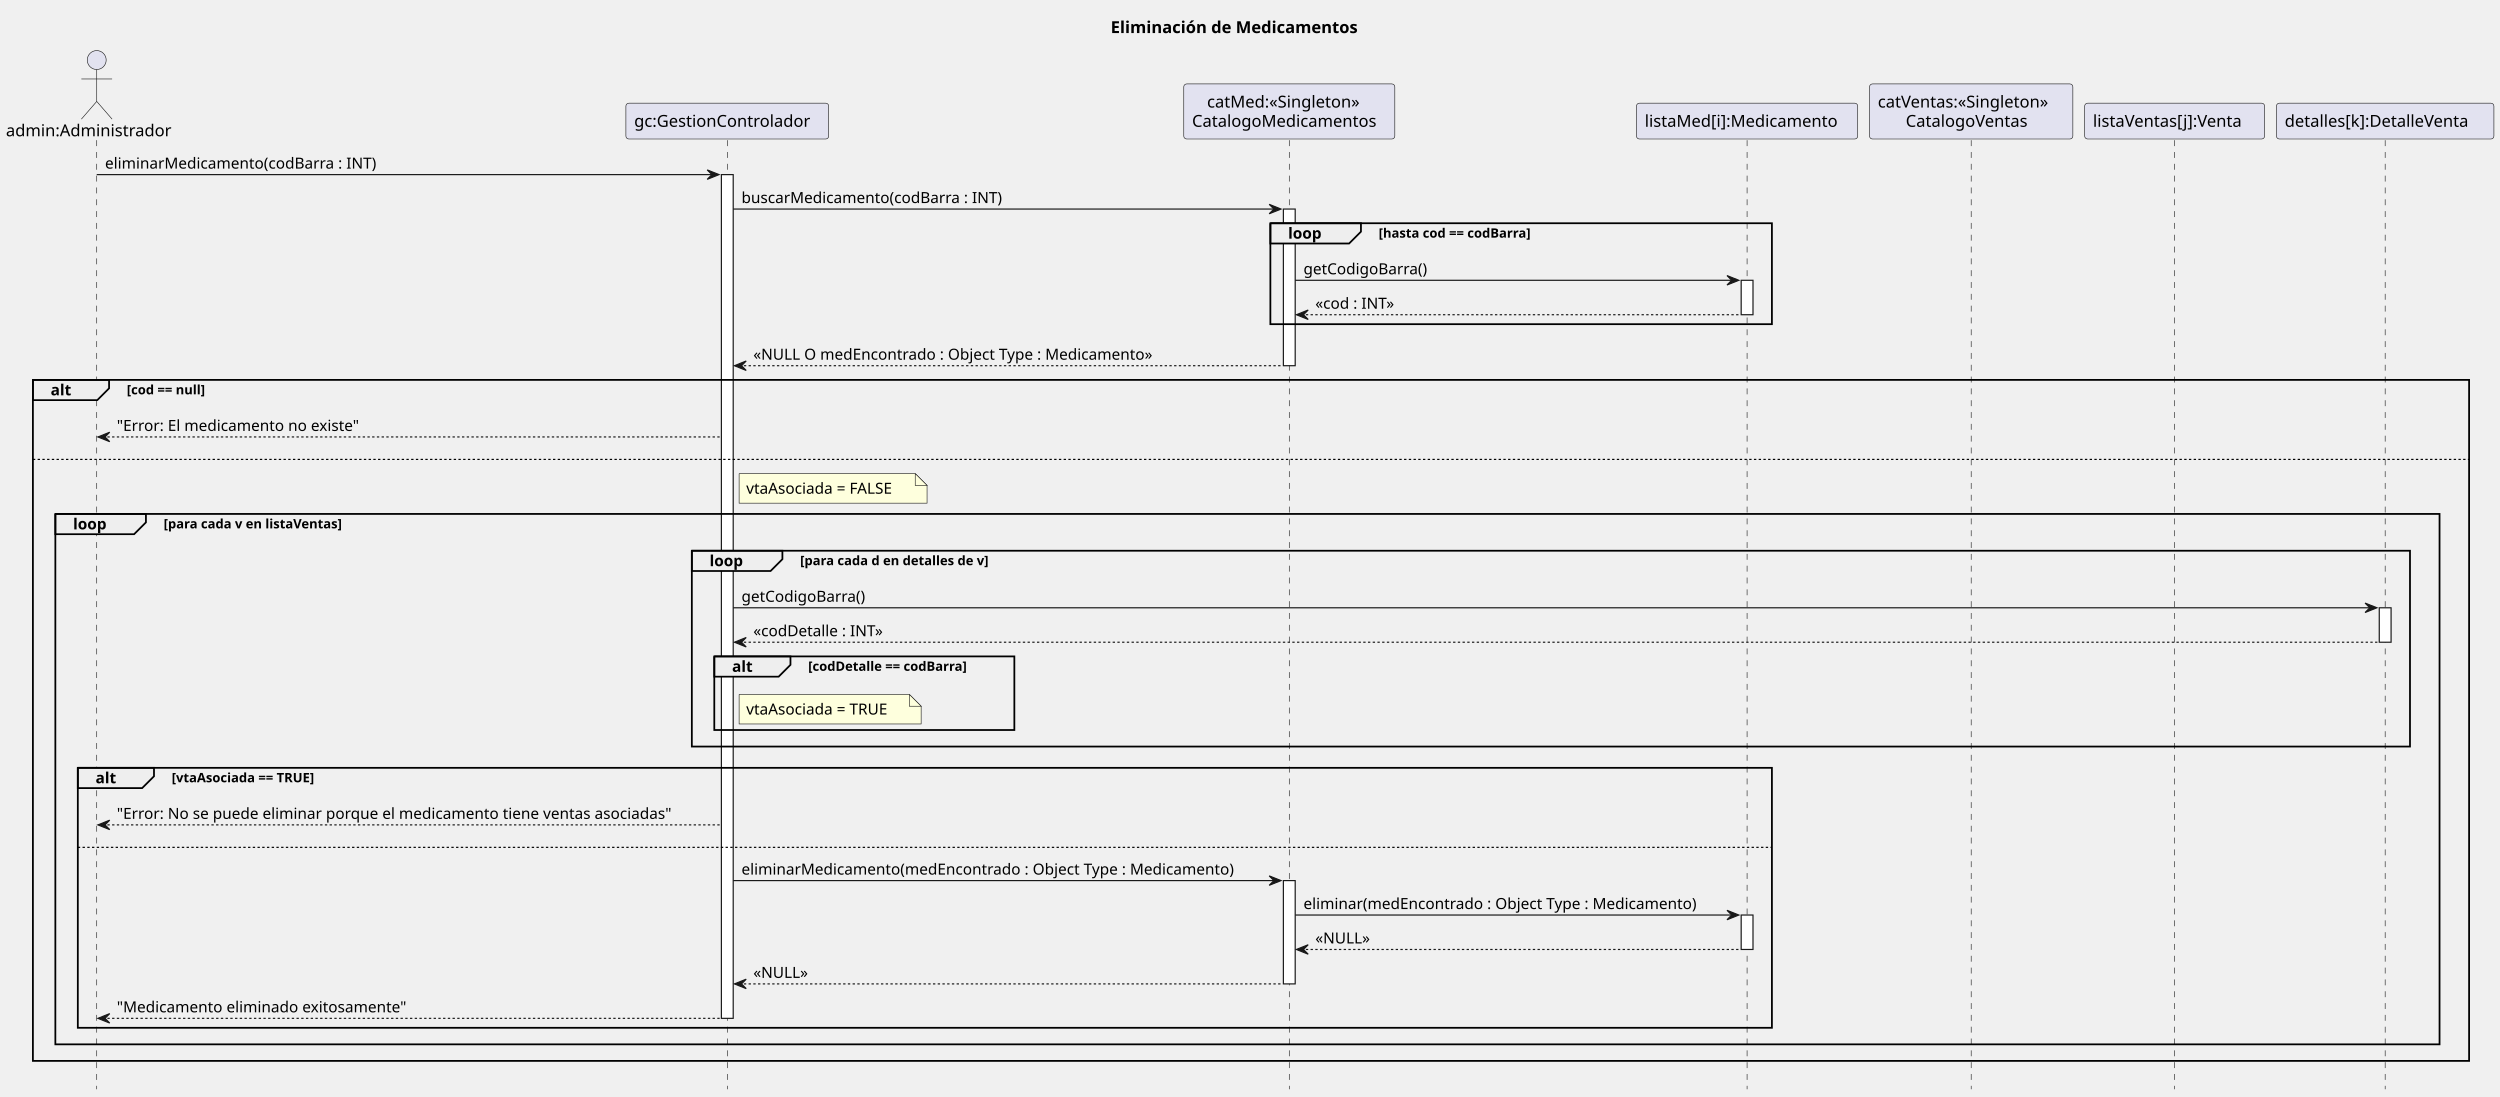
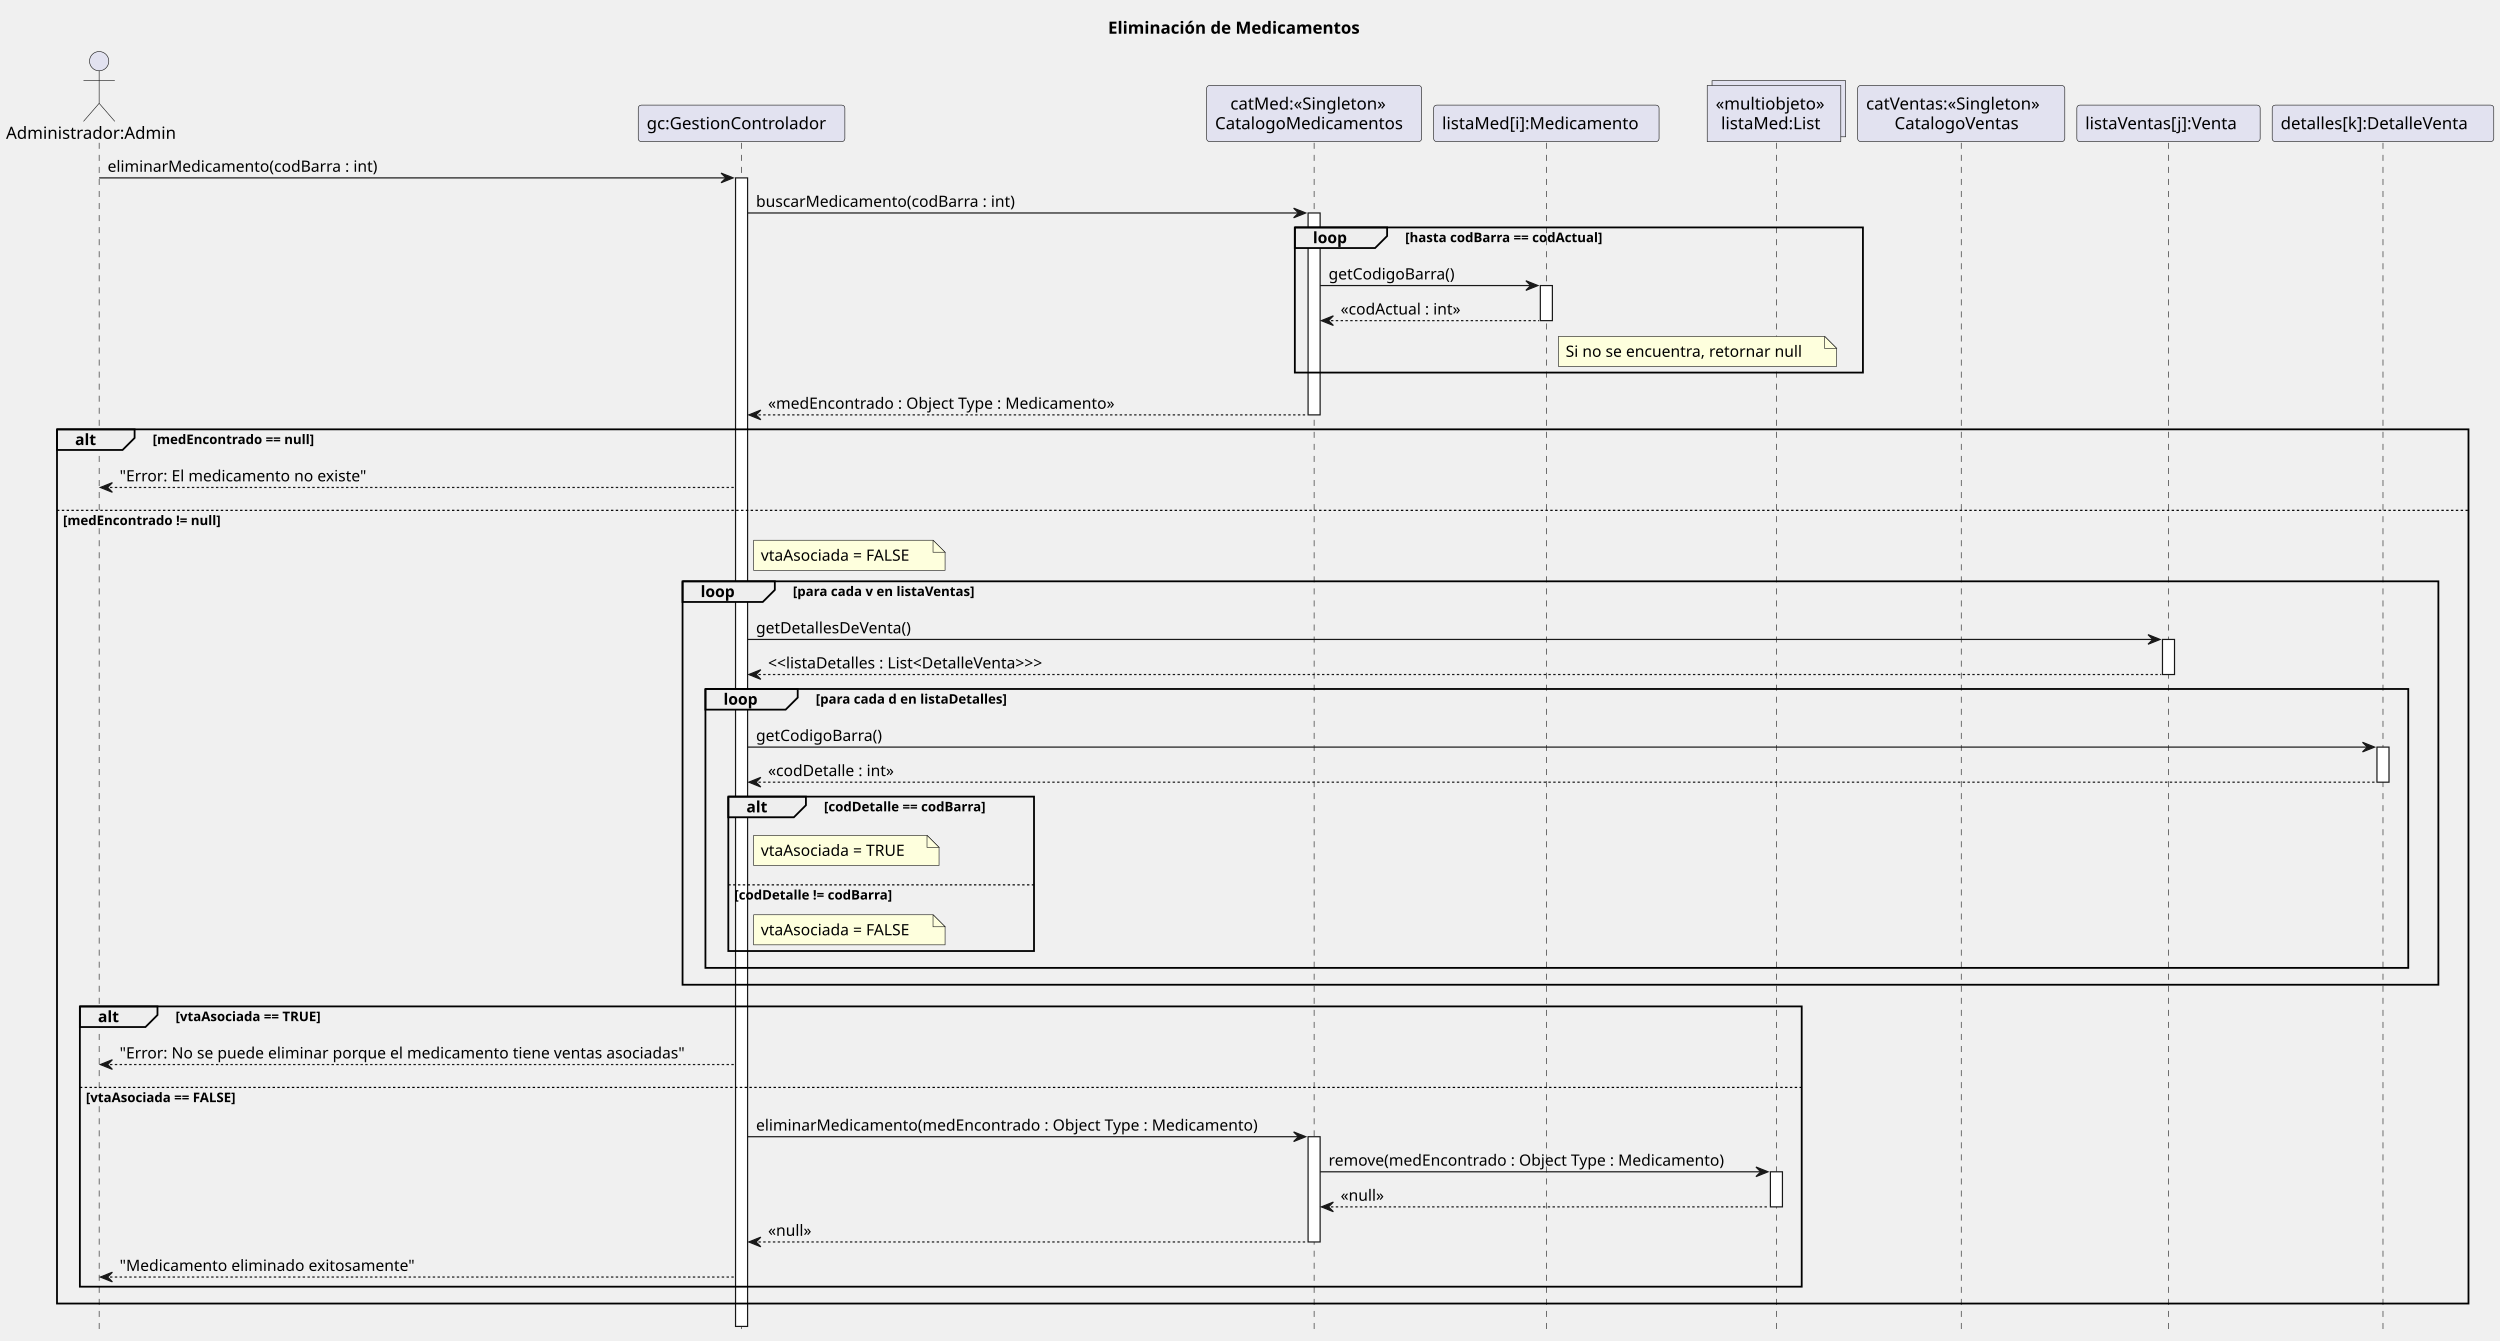
- <svg xmlns="http://www.w3.org/2000/svg" contentStyleType="text/css" data-diagram-type="SEQUENCE" height="928px" preserveAspectRatio="none" style="width:2115px;height:928px;background:#FFFFFF;" version="1.1" viewBox="0 0 2115 928" width="2115px" zoomAndPan="magnify">
+ <svg xmlns="http://www.w3.org/2000/svg" contentStyleType="text/css" data-diagram-type="SEQUENCE" height="1113px" preserveAspectRatio="none" style="width:2076px;height:1113px;background:#FFFFFF;" version="1.1" viewBox="0 0 2076 1113" width="2076px" zoomAndPan="magnify">
  <defs />
  <g>
-     <text fill="#000000" font-family="sans-serif" font-size="14" font-weight="bold" lengthAdjust="spacing" textLength="234.596" x="939.626" y="27.995">Eliminación de Medicamentos</text>
+     <text fill="#000000" font-family="sans-serif" font-size="14" font-weight="bold" lengthAdjust="spacing" textLength="234.596" x="920.114" y="27.995">Eliminación de Medicamentos</text>
    <g>
-       <rect fill="#000000" fill-opacity="0" height="802.922" width="8" x="78.332" y="118.594" />
-       <line style="stroke:#181818;stroke-width:0.5;stroke-dasharray:5,5;" x1="81.832" x2="81.832" y1="118.594" y2="921.516" />
+       <rect fill="#000000" fill-opacity="0" height="987.867" width="8" x="78.831" y="118.594" />
+       <line style="stroke:#181818;stroke-width:0.5;stroke-dasharray:5,5;" x1="82.331" x2="82.331" y1="118.594" y2="1106.461" />
    </g>
    <g>
-       <rect fill="#000000" fill-opacity="0" height="802.922" width="8" x="611.793" y="118.594" />
-       <line style="stroke:#181818;stroke-width:0.5;stroke-dasharray:5,5;" x1="615.293" x2="615.293" y1="118.594" y2="921.516" />
+       <rect fill="#000000" fill-opacity="0" height="987.867" width="8" x="612.292" y="118.594" />
+       <line style="stroke:#181818;stroke-width:0.5;stroke-dasharray:5,5;" x1="615.792" x2="615.792" y1="118.594" y2="1106.461" />
    </g>
    <g>
-       <rect fill="#FFFFFF" height="713.789" style="stroke:#181818;stroke-width:1;" width="10" x="610.293" y="147.727" />
+       <rect fill="#FFFFFF" height="953.734" style="stroke:#181818;stroke-width:1;" width="10" x="610.792" y="147.727" />
    </g>
    <g>
-       <rect fill="#000000" fill-opacity="0" height="802.922" width="8" x="1087.236" y="118.594" />
-       <line style="stroke:#181818;stroke-width:0.5;stroke-dasharray:5,5;" x1="1090.736" x2="1090.736" y1="118.594" y2="921.516" />
+       <rect fill="#000000" fill-opacity="0" height="987.867" width="8" x="1087.735" y="118.594" />
+       <line style="stroke:#181818;stroke-width:0.5;stroke-dasharray:5,5;" x1="1091.235" x2="1091.235" y1="118.594" y2="1106.461" />
    </g>
    <g>
-       <rect fill="#FFFFFF" height="132.531" style="stroke:#181818;stroke-width:1;" width="10" x="1085.736" y="176.859" />
+       <rect fill="#FFFFFF" height="167.664" style="stroke:#181818;stroke-width:1;" width="10" x="1086.235" y="176.859" />
    </g>
    <g>
-       <rect fill="#FFFFFF" height="87.398" style="stroke:#181818;stroke-width:1;" width="10" x="1085.736" y="744.984" />
+       <rect fill="#FFFFFF" height="87.398" style="stroke:#181818;stroke-width:1;" width="10" x="1086.235" y="943.93" />
    </g>
    <g>
-       <rect fill="#000000" fill-opacity="0" height="802.922" width="8" x="1474.536" y="118.594" />
-       <line style="stroke:#181818;stroke-width:0.5;stroke-dasharray:5,5;" x1="1478.036" x2="1478.036" y1="118.594" y2="921.516" />
+       <rect fill="#000000" fill-opacity="0" height="987.867" width="8" x="1280.596" y="118.594" />
+       <line style="stroke:#181818;stroke-width:0.5;stroke-dasharray:5,5;" x1="1284.096" x2="1284.096" y1="118.594" y2="1106.461" />
    </g>
    <g>
-       <rect fill="#FFFFFF" height="29.133" style="stroke:#181818;stroke-width:1;" width="10" x="1473.036" y="237.125" />
+       <rect fill="#FFFFFF" height="29.133" style="stroke:#181818;stroke-width:1;" width="10" x="1279.096" y="237.125" />
    </g>
    <g>
-       <rect fill="#FFFFFF" height="29.133" style="stroke:#181818;stroke-width:1;" width="10" x="1473.036" y="774.117" />
+       <rect fill="#000000" fill-opacity="0" height="987.867" width="8" x="1471.639" y="118.594" />
+       <line style="stroke:#181818;stroke-width:0.5;stroke-dasharray:5,5;" x1="1475.139" x2="1475.139" y1="118.594" y2="1106.461" />
    </g>
    <g>
-       <rect fill="#000000" fill-opacity="0" height="802.922" width="8" x="1664.126" y="118.594" />
-       <line style="stroke:#181818;stroke-width:0.5;stroke-dasharray:5,5;" x1="1667.626" x2="1667.626" y1="118.594" y2="921.516" />
+       <rect fill="#FFFFFF" height="29.133" style="stroke:#181818;stroke-width:1;" width="10" x="1470.139" y="973.062" />
    </g>
    <g>
-       <rect fill="#000000" fill-opacity="0" height="802.922" width="8" x="1836.244" y="118.594" />
-       <line style="stroke:#181818;stroke-width:0.5;stroke-dasharray:5,5;" x1="1839.744" x2="1839.744" y1="118.594" y2="921.516" />
+       <rect fill="#000000" fill-opacity="0" height="987.867" width="8" x="1625.102" y="118.594" />
+       <line style="stroke:#181818;stroke-width:0.5;stroke-dasharray:5,5;" x1="1628.602" x2="1628.602" y1="118.594" y2="1106.461" />
    </g>
    <g>
-       <rect fill="#000000" fill-opacity="0" height="802.922" width="8" x="2014.353" y="118.594" />
-       <line style="stroke:#181818;stroke-width:0.5;stroke-dasharray:5,5;" x1="2017.853" x2="2017.853" y1="118.594" y2="921.516" />
+       <rect fill="#000000" fill-opacity="0" height="987.867" width="8" x="1797.219" y="118.594" />
+       <line style="stroke:#181818;stroke-width:0.5;stroke-dasharray:5,5;" x1="1800.719" x2="1800.719" y1="118.594" y2="1106.461" />
    </g>
    <g>
-       <rect fill="#FFFFFF" height="29.133" style="stroke:#181818;stroke-width:1;" width="10" x="2012.853" y="514.188" />
+       <rect fill="#FFFFFF" height="29.133" style="stroke:#181818;stroke-width:1;" width="10" x="1795.719" y="530.992" />
    </g>
-     <text fill="#000000" font-family="sans-serif" font-size="14" lengthAdjust="spacing" textLength="147.663" x="5" y="115.292">admin:Administrador</text>
-     <ellipse cx="81.832" cy="50.797" fill="#E2E2F0" rx="8" ry="8" style="stroke:#181818;stroke-width:0.5;" />
-     <path d="M81.832,58.797 L81.832,85.797 M68.832,66.797 L94.832,66.797 M81.832,85.797 L68.832,100.797 M81.832,85.797 L94.832,100.797" fill="none" style="stroke:#181818;stroke-width:0.5;" />
-     <rect fill="#E2E2F0" height="30.297" rx="2.5" ry="2.5" style="stroke:#181818;stroke-width:0.5;" width="171.575" x="529.505" y="87.297" />
-     <text fill="#000000" font-family="sans-serif" font-size="14" lengthAdjust="spacing" textLength="157.575" x="536.505" y="107.292">gc:GestionControlador</text>
-     <rect fill="#E2E2F0" height="46.594" rx="2.5" ry="2.5" style="stroke:#181818;stroke-width:0.5;" width="178.548" x="1001.462" y="71" />
-     <text fill="#000000" font-family="sans-serif" font-size="14" lengthAdjust="spacing" textLength="139.159" x="1021.156" y="90.995">catMed:«Singleton»</text>
-     <text fill="#000000" font-family="sans-serif" font-size="14" lengthAdjust="spacing" textLength="164.548" x="1008.462" y="107.292">CatalogoMedicamentos</text>
-     <rect fill="#E2E2F0" height="30.297" rx="2.5" ry="2.5" style="stroke:#181818;stroke-width:0.5;" width="187.175" x="1384.448" y="87.297" />
-     <text fill="#000000" font-family="sans-serif" font-size="14" lengthAdjust="spacing" textLength="173.175" x="1391.448" y="107.292">listaMed[i]:Medicamento</text>
-     <rect fill="#E2E2F0" height="46.594" rx="2.5" ry="2.5" style="stroke:#181818;stroke-width:0.5;" width="172.006" x="1581.623" y="71" />
-     <text fill="#000000" font-family="sans-serif" font-size="14" lengthAdjust="spacing" textLength="158.006" x="1588.623" y="90.995">catVentas:«Singleton»</text>
-     <text fill="#000000" font-family="sans-serif" font-size="14" lengthAdjust="spacing" textLength="110.756" x="1612.248" y="107.292">CatalogoVentas</text>
-     <rect fill="#E2E2F0" height="30.297" rx="2.5" ry="2.5" style="stroke:#181818;stroke-width:0.5;" width="152.23" x="1763.629" y="87.297" />
-     <text fill="#000000" font-family="sans-serif" font-size="14" lengthAdjust="spacing" textLength="138.23" x="1770.629" y="107.292">listaVentas[j]:Venta</text>
-     <rect fill="#E2E2F0" height="30.297" rx="2.5" ry="2.5" style="stroke:#181818;stroke-width:0.5;" width="183.989" x="1925.858" y="87.297" />
-     <text fill="#000000" font-family="sans-serif" font-size="14" lengthAdjust="spacing" textLength="169.989" x="1932.858" y="107.292">detalles[k]:DetalleVenta</text>
-     <polygon fill="#181818" points="598.293,143.727,608.293,147.727,598.293,151.727,602.293,147.727" style="stroke:#181818;stroke-width:1;" />
-     <line style="stroke:#181818;stroke-width:1;" x1="81.832" x2="604.293" y1="147.727" y2="147.727" />
-     <text fill="#000000" font-family="sans-serif" font-size="13" lengthAdjust="spacing" textLength="244.372" x="88.832" y="142.661">eliminarMedicamento(codBarra : INT)</text>
-     <polygon fill="#181818" points="1073.736,172.859,1083.736,176.859,1073.736,180.859,1077.736,176.859" style="stroke:#181818;stroke-width:1;" />
-     <line style="stroke:#181818;stroke-width:1;" x1="620.293" x2="1079.736" y1="176.859" y2="176.859" />
-     <text fill="#000000" font-family="sans-serif" font-size="13" lengthAdjust="spacing" textLength="235.047" x="627.293" y="171.793">buscarMedicamento(codBarra : INT)</text>
-     <path d="M1074.736,188.859 L1151.36,188.859 L1151.36,195.992 L1141.36,205.992 L1074.736,205.992 L1074.736,188.859" fill="#EEEEEE" style="stroke:#000000;stroke-width:1.5;" />
-     <rect fill="none" height="85.398" style="stroke:#000000;stroke-width:1.5;" width="424.3" x="1074.736" y="188.859" />
-     <text fill="#000000" font-family="sans-serif" font-size="13" font-weight="bold" lengthAdjust="spacing" textLength="31.624" x="1089.736" y="201.926">loop</text>
-     <text fill="#000000" font-family="sans-serif" font-size="11" font-weight="bold" lengthAdjust="spacing" textLength="152.442" x="1166.36" y="201.07">[hasta cod == codBarra]</text>
-     <polygon fill="#181818" points="1461.036,233.125,1471.036,237.125,1461.036,241.125,1465.036,237.125" style="stroke:#181818;stroke-width:1;" />
-     <line style="stroke:#181818;stroke-width:1;" x1="1095.736" x2="1467.036" y1="237.125" y2="237.125" />
-     <text fill="#000000" font-family="sans-serif" font-size="13" lengthAdjust="spacing" textLength="112.131" x="1102.736" y="232.059">getCodigoBarra()</text>
-     <polygon fill="#181818" points="1106.736,262.258,1096.736,266.258,1106.736,270.258,1102.736,266.258" style="stroke:#181818;stroke-width:1;" />
-     <line style="stroke:#181818;stroke-width:1;stroke-dasharray:2,2;" x1="1100.736" x2="1472.036" y1="266.258" y2="266.258" />
-     <text fill="#000000" font-family="sans-serif" font-size="13" lengthAdjust="spacing" textLength="73.404" x="1112.736" y="261.192">«cod : INT»</text>
-     <polygon fill="#181818" points="631.293,305.391,621.293,309.391,631.293,313.391,627.293,309.391" style="stroke:#181818;stroke-width:1;" />
-     <line style="stroke:#181818;stroke-width:1;stroke-dasharray:2,2;" x1="625.293" x2="1084.736" y1="309.391" y2="309.391" />
-     <text fill="#000000" font-family="sans-serif" font-size="13" lengthAdjust="spacing" textLength="363.238" x="637.293" y="304.325">«NULL O medEncontrado : Object Type : Medicamento»</text>
-     <path d="M27.831,321.391 L92.274,321.391 L92.274,328.523 L82.274,338.523 L27.831,338.523 L27.831,321.391" fill="#EEEEEE" style="stroke:#000000;stroke-width:1.5;" />
-     <rect fill="none" height="576.125" style="stroke:#000000;stroke-width:1.5;" width="2061.021" x="27.831" y="321.391" />
-     <text fill="#000000" font-family="sans-serif" font-size="13" font-weight="bold" lengthAdjust="spacing" textLength="19.443" x="42.831" y="334.457">alt</text>
-     <text fill="#000000" font-family="sans-serif" font-size="11" font-weight="bold" lengthAdjust="spacing" textLength="81.302" x="107.274" y="333.601">[cod == null]</text>
-     <line style="stroke:#000000;stroke-width:1;stroke-dasharray:2,2;" x1="27.831" x2="2088.853" y1="388.656" y2="388.656" />
-     <polygon fill="#181818" points="92.832,365.656,82.832,369.656,92.832,373.656,88.832,369.656" style="stroke:#181818;stroke-width:1;" />
-     <line style="stroke:#181818;stroke-width:1;stroke-dasharray:2,2;" x1="86.832" x2="609.293" y1="369.656" y2="369.656" />
-     <text fill="#000000" font-family="sans-serif" font-size="13" lengthAdjust="spacing" textLength="221.851" x="98.832" y="364.59">"Error: El medicamento no existe"</text>
-     <path d="M625.293,400.656 L625.293,425.656 L784.293,425.656 L784.293,410.656 L774.293,400.656 L625.293,400.656" fill="#FEFFDD" style="stroke:#181818;stroke-width:0.5;" />
-     <path d="M774.293,400.656 L774.293,410.656 L784.293,410.656 L774.293,400.656" fill="#FEFFDD" style="stroke:#181818;stroke-width:0.5;" />
-     <text fill="#000000" font-family="sans-serif" font-size="13" lengthAdjust="spacing" textLength="138.557" x="631.293" y="417.723">vtaAsociada = FALSE</text>
-     <path d="M46.831,434.789 L123.456,434.789 L123.456,441.922 L113.456,451.922 L46.831,451.922 L46.831,434.789" fill="#EEEEEE" style="stroke:#000000;stroke-width:1.5;" />
-     <rect fill="none" height="448.727" style="stroke:#000000;stroke-width:1.5;" width="2017.022" x="46.831" y="434.789" />
-     <text fill="#000000" font-family="sans-serif" font-size="13" font-weight="bold" lengthAdjust="spacing" textLength="31.624" x="61.831" y="447.856">loop</text>
-     <text fill="#000000" font-family="sans-serif" font-size="11" font-weight="bold" lengthAdjust="spacing" textLength="175.023" x="138.456" y="447">[para cada v en listaVentas]</text>
-     <path d="M585.293,465.922 L661.917,465.922 L661.917,473.055 L651.917,483.055 L585.293,483.055 L585.293,465.922" fill="#EEEEEE" style="stroke:#000000;stroke-width:1.5;" />
-     <rect fill="none" height="165.664" style="stroke:#000000;stroke-width:1.5;" width="1453.561" x="585.293" y="465.922" />
-     <text fill="#000000" font-family="sans-serif" font-size="13" font-weight="bold" lengthAdjust="spacing" textLength="31.624" x="600.293" y="478.989">loop</text>
-     <text fill="#000000" font-family="sans-serif" font-size="11" font-weight="bold" lengthAdjust="spacing" textLength="185.652" x="676.917" y="478.132">[para cada d en detalles de v]</text>
-     <polygon fill="#181818" points="2000.853,510.188,2010.853,514.188,2000.853,518.188,2004.853,514.188" style="stroke:#181818;stroke-width:1;" />
-     <line style="stroke:#181818;stroke-width:1;" x1="620.293" x2="2006.853" y1="514.188" y2="514.188" />
-     <text fill="#000000" font-family="sans-serif" font-size="13" lengthAdjust="spacing" textLength="112.131" x="627.293" y="509.122">getCodigoBarra()</text>
-     <polygon fill="#181818" points="631.293,539.32,621.293,543.32,631.293,547.32,627.293,543.32" style="stroke:#181818;stroke-width:1;" />
-     <line style="stroke:#181818;stroke-width:1;stroke-dasharray:2,2;" x1="625.293" x2="2011.853" y1="543.32" y2="543.32" />
-     <text fill="#000000" font-family="sans-serif" font-size="13" lengthAdjust="spacing" textLength="119.698" x="637.293" y="538.254">«codDetalle : INT»</text>
-     <path d="M604.293,555.32 L668.735,555.32 L668.735,562.453 L658.735,572.453 L604.293,572.453 L604.293,555.32" fill="#EEEEEE" style="stroke:#000000;stroke-width:1.5;" />
-     <rect fill="none" height="62.266" style="stroke:#000000;stroke-width:1.5;" width="253.847" x="604.293" y="555.32" />
-     <text fill="#000000" font-family="sans-serif" font-size="13" font-weight="bold" lengthAdjust="spacing" textLength="19.443" x="619.293" y="568.387">alt</text>
-     <text fill="#000000" font-family="sans-serif" font-size="11" font-weight="bold" lengthAdjust="spacing" textLength="158.404" x="683.735" y="567.531">[codDetalle == codBarra]</text>
-     <path d="M625.293,587.453 L625.293,612.453 L779.293,612.453 L779.293,597.453 L769.293,587.453 L625.293,587.453" fill="#FEFFDD" style="stroke:#181818;stroke-width:0.5;" />
-     <path d="M769.293,587.453 L769.293,597.453 L779.293,597.453 L769.293,587.453" fill="#FEFFDD" style="stroke:#181818;stroke-width:0.5;" />
-     <text fill="#000000" font-family="sans-serif" font-size="13" lengthAdjust="spacing" textLength="133.18" x="631.293" y="604.52">vtaAsociada = TRUE</text>
-     <path d="M65.832,649.586 L130.274,649.586 L130.274,656.719 L120.274,666.719 L65.832,666.719 L65.832,649.586" fill="#EEEEEE" style="stroke:#000000;stroke-width:1.5;" />
-     <rect fill="none" height="219.93" style="stroke:#000000;stroke-width:1.5;" width="1433.204" x="65.832" y="649.586" />
-     <text fill="#000000" font-family="sans-serif" font-size="13" font-weight="bold" lengthAdjust="spacing" textLength="19.443" x="80.832" y="662.653">alt</text>
-     <text fill="#000000" font-family="sans-serif" font-size="11" font-weight="bold" lengthAdjust="spacing" textLength="144.047" x="145.274" y="661.796">[vtaAsociada == TRUE]</text>
-     <line style="stroke:#000000;stroke-width:1;stroke-dasharray:2,2;" x1="65.832" x2="1499.036" y1="716.852" y2="716.852" />
-     <polygon fill="#181818" points="92.832,693.852,82.832,697.852,92.832,701.852,88.832,697.852" style="stroke:#181818;stroke-width:1;" />
-     <line style="stroke:#181818;stroke-width:1;stroke-dasharray:2,2;" x1="86.832" x2="609.293" y1="697.852" y2="697.852" />
-     <text fill="#000000" font-family="sans-serif" font-size="13" lengthAdjust="spacing" textLength="504.461" x="98.832" y="692.786">"Error: No se puede eliminar porque el medicamento tiene ventas asociadas"</text>
-     <polygon fill="#181818" points="1073.736,740.984,1083.736,744.984,1073.736,748.984,1077.736,744.984" style="stroke:#181818;stroke-width:1;" />
-     <line style="stroke:#181818;stroke-width:1;" x1="620.293" x2="1079.736" y1="744.984" y2="744.984" />
-     <text fill="#000000" font-family="sans-serif" font-size="13" lengthAdjust="spacing" textLength="446.443" x="627.293" y="739.918">eliminarMedicamento(medEncontrado : Object Type : Medicamento)</text>
-     <polygon fill="#181818" points="1461.036,770.117,1471.036,774.117,1461.036,778.117,1465.036,774.117" style="stroke:#181818;stroke-width:1;" />
-     <line style="stroke:#181818;stroke-width:1;" x1="1095.736" x2="1467.036" y1="774.117" y2="774.117" />
-     <text fill="#000000" font-family="sans-serif" font-size="13" lengthAdjust="spacing" textLength="358.3" x="1102.736" y="769.051">eliminar(medEncontrado : Object Type : Medicamento)</text>
-     <polygon fill="#181818" points="1106.736,799.25,1096.736,803.25,1106.736,807.25,1102.736,803.25" style="stroke:#181818;stroke-width:1;" />
-     <line style="stroke:#181818;stroke-width:1;stroke-dasharray:2,2;" x1="1100.736" x2="1472.036" y1="803.25" y2="803.25" />
-     <text fill="#000000" font-family="sans-serif" font-size="13" lengthAdjust="spacing" textLength="49.632" x="1112.736" y="798.184">«NULL»</text>
-     <polygon fill="#181818" points="631.293,828.383,621.293,832.383,631.293,836.383,627.293,832.383" style="stroke:#181818;stroke-width:1;" />
-     <line style="stroke:#181818;stroke-width:1;stroke-dasharray:2,2;" x1="625.293" x2="1084.736" y1="832.383" y2="832.383" />
-     <text fill="#000000" font-family="sans-serif" font-size="13" lengthAdjust="spacing" textLength="49.632" x="637.293" y="827.317">«NULL»</text>
-     <polygon fill="#181818" points="92.832,857.516,82.832,861.516,92.832,865.516,88.832,861.516" style="stroke:#181818;stroke-width:1;" />
-     <line style="stroke:#181818;stroke-width:1;stroke-dasharray:2,2;" x1="86.832" x2="609.293" y1="861.516" y2="861.516" />
-     <text fill="#000000" font-family="sans-serif" font-size="13" lengthAdjust="spacing" textLength="261.365" x="98.832" y="856.45">"Medicamento eliminado exitosamente"</text>
+     <g>
+       <rect fill="#000000" fill-opacity="0" height="987.867" width="8" x="1975.329" y="118.594" />
+       <line style="stroke:#181818;stroke-width:0.5;stroke-dasharray:5,5;" x1="1978.829" x2="1978.829" y1="118.594" y2="1106.461" />
+     </g>
+     <g>
+       <rect fill="#FFFFFF" height="29.133" style="stroke:#181818;stroke-width:1;" width="10" x="1973.829" y="620.391" />
+     </g>
+     <text fill="#000000" font-family="sans-serif" font-size="14" lengthAdjust="spacing" textLength="148.661" x="5" y="115.292">Administrador:Admin</text>
+     <ellipse cx="82.331" cy="50.797" fill="#E2E2F0" rx="8" ry="8" style="stroke:#181818;stroke-width:0.5;" />
+     <path d="M82.331,58.797 L82.331,85.797 M69.331,66.797 L95.331,66.797 M82.331,85.797 L69.331,100.797 M82.331,85.797 L95.331,100.797" fill="none" style="stroke:#181818;stroke-width:0.5;" />
+     <rect fill="#E2E2F0" height="30.297" rx="2.5" ry="2.5" style="stroke:#181818;stroke-width:0.5;" width="171.575" x="530.004" y="87.297" />
+     <text fill="#000000" font-family="sans-serif" font-size="14" lengthAdjust="spacing" textLength="157.575" x="537.004" y="107.292">gc:GestionControlador</text>
+     <rect fill="#E2E2F0" height="46.594" rx="2.5" ry="2.5" style="stroke:#181818;stroke-width:0.5;" width="178.548" x="1001.961" y="71" />
+     <text fill="#000000" font-family="sans-serif" font-size="14" lengthAdjust="spacing" textLength="139.159" x="1021.655" y="90.995">catMed:«Singleton»</text>
+     <text fill="#000000" font-family="sans-serif" font-size="14" lengthAdjust="spacing" textLength="164.548" x="1008.961" y="107.292">CatalogoMedicamentos</text>
+     <rect fill="#E2E2F0" height="30.297" rx="2.5" ry="2.5" style="stroke:#181818;stroke-width:0.5;" width="187.175" x="1190.509" y="87.297" />
+     <text fill="#000000" font-family="sans-serif" font-size="14" lengthAdjust="spacing" textLength="173.175" x="1197.509" y="107.292">listaMed[i]:Medicamento</text>
+     <rect fill="#E2E2F0" height="46.594" style="stroke:#181818;stroke-width:0.5;" width="110.92" x="1421.679" y="67" />
+     <rect fill="#E2E2F0" height="46.594" style="stroke:#181818;stroke-width:0.5;" width="110.92" x="1417.679" y="71" />
+     <text fill="#000000" font-family="sans-serif" font-size="14" lengthAdjust="spacing" textLength="96.92" x="1424.679" y="90.995">«multiobjeto»</text>
+     <text fill="#000000" font-family="sans-serif" font-size="14" lengthAdjust="spacing" textLength="87.91" x="1429.184" y="107.292">listaMed:List</text>
+     <rect fill="#E2E2F0" height="46.594" rx="2.5" ry="2.5" style="stroke:#181818;stroke-width:0.5;" width="172.006" x="1542.599" y="71" />
+     <text fill="#000000" font-family="sans-serif" font-size="14" lengthAdjust="spacing" textLength="158.006" x="1549.599" y="90.995">catVentas:«Singleton»</text>
+     <text fill="#000000" font-family="sans-serif" font-size="14" lengthAdjust="spacing" textLength="110.756" x="1573.224" y="107.292">CatalogoVentas</text>
+     <rect fill="#E2E2F0" height="30.297" rx="2.5" ry="2.5" style="stroke:#181818;stroke-width:0.5;" width="152.23" x="1724.604" y="87.297" />
+     <text fill="#000000" font-family="sans-serif" font-size="14" lengthAdjust="spacing" textLength="138.23" x="1731.604" y="107.292">listaVentas[j]:Venta</text>
+     <rect fill="#E2E2F0" height="30.297" rx="2.5" ry="2.5" style="stroke:#181818;stroke-width:0.5;" width="183.989" x="1886.834" y="87.297" />
+     <text fill="#000000" font-family="sans-serif" font-size="14" lengthAdjust="spacing" textLength="169.989" x="1893.834" y="107.292">detalles[k]:DetalleVenta</text>
+     <polygon fill="#181818" points="598.792,143.727,608.792,147.727,598.792,151.727,602.792,147.727" style="stroke:#181818;stroke-width:1;" />
+     <line style="stroke:#181818;stroke-width:1;" x1="82.331" x2="604.792" y1="147.727" y2="147.727" />
+     <text fill="#000000" font-family="sans-serif" font-size="13" lengthAdjust="spacing" textLength="239.821" x="89.331" y="142.661">eliminarMedicamento(codBarra : int)</text>
+     <polygon fill="#181818" points="1074.235,172.859,1084.235,176.859,1074.235,180.859,1078.235,176.859" style="stroke:#181818;stroke-width:1;" />
+     <line style="stroke:#181818;stroke-width:1;" x1="620.792" x2="1080.235" y1="176.859" y2="176.859" />
+     <text fill="#000000" font-family="sans-serif" font-size="13" lengthAdjust="spacing" textLength="230.496" x="627.792" y="171.793">buscarMedicamento(codBarra : int)</text>
+     <path d="M1075.235,188.859 L1151.859,188.859 L1151.859,195.992 L1141.859,205.992 L1075.235,205.992 L1075.235,188.859" fill="#EEEEEE" style="stroke:#000000;stroke-width:1.5;" />
+     <rect fill="none" height="120.531" style="stroke:#000000;stroke-width:1.5;" width="471.743" x="1075.235" y="188.859" />
+     <text fill="#000000" font-family="sans-serif" font-size="13" font-weight="bold" lengthAdjust="spacing" textLength="31.624" x="1090.235" y="201.926">loop</text>
+     <text fill="#000000" font-family="sans-serif" font-size="11" font-weight="bold" lengthAdjust="spacing" textLength="191.759" x="1166.859" y="201.07">[hasta codBarra == codActual]</text>
+     <polygon fill="#181818" points="1267.096,233.125,1277.096,237.125,1267.096,241.125,1271.096,237.125" style="stroke:#181818;stroke-width:1;" />
+     <line style="stroke:#181818;stroke-width:1;" x1="1096.235" x2="1273.096" y1="237.125" y2="237.125" />
+     <text fill="#000000" font-family="sans-serif" font-size="13" lengthAdjust="spacing" textLength="112.131" x="1103.235" y="232.059">getCodigoBarra()</text>
+     <polygon fill="#181818" points="1107.235,262.258,1097.235,266.258,1107.235,270.258,1103.235,266.258" style="stroke:#181818;stroke-width:1;" />
+     <line style="stroke:#181818;stroke-width:1;stroke-dasharray:2,2;" x1="1101.235" x2="1278.096" y1="266.258" y2="266.258" />
+     <text fill="#000000" font-family="sans-serif" font-size="13" lengthAdjust="spacing" textLength="109.808" x="1113.235" y="261.192">«codActual : int»</text>
+     <path d="M1294.096,279.258 L1294.096,304.258 L1525.096,304.258 L1525.096,289.258 L1515.096,279.258 L1294.096,279.258" fill="#FEFFDD" style="stroke:#181818;stroke-width:0.5;" />
+     <path d="M1515.096,279.258 L1515.096,289.258 L1525.096,289.258 L1515.096,279.258" fill="#FEFFDD" style="stroke:#181818;stroke-width:0.5;" />
+     <text fill="#000000" font-family="sans-serif" font-size="13" lengthAdjust="spacing" textLength="210.882" x="1300.096" y="296.325">Si no se encuentra, retornar null</text>
+     <polygon fill="#181818" points="631.792,340.523,621.792,344.523,631.792,348.523,627.792,344.523" style="stroke:#181818;stroke-width:1;" />
+     <line style="stroke:#181818;stroke-width:1;stroke-dasharray:2,2;" x1="625.792" x2="1085.235" y1="344.523" y2="344.523" />
+     <text fill="#000000" font-family="sans-serif" font-size="13" lengthAdjust="spacing" textLength="311.016" x="637.792" y="339.457">«medEncontrado : Object Type : Medicamento»</text>
+     <path d="M47.331,356.523 L111.773,356.523 L111.773,363.656 L101.773,373.656 L47.331,373.656 L47.331,356.523" fill="#EEEEEE" style="stroke:#000000;stroke-width:1.5;" />
+     <rect fill="none" height="725.938" style="stroke:#000000;stroke-width:1.5;" width="2002.498" x="47.331" y="356.523" />
+     <text fill="#000000" font-family="sans-serif" font-size="13" font-weight="bold" lengthAdjust="spacing" textLength="19.443" x="62.331" y="369.59">alt</text>
+     <text fill="#000000" font-family="sans-serif" font-size="11" font-weight="bold" lengthAdjust="spacing" textLength="156.938" x="126.773" y="368.734">[medEncontrado == null]</text>
+     <line style="stroke:#000000;stroke-width:1;stroke-dasharray:2,2;" x1="47.331" x2="2049.829" y1="423.789" y2="423.789" />
+     <text fill="#000000" font-family="sans-serif" font-size="11" font-weight="bold" lengthAdjust="spacing" textLength="152.738" x="52.331" y="436">[medEncontrado != null]</text>
+     <polygon fill="#181818" points="93.331,400.789,83.331,404.789,93.331,408.789,89.331,404.789" style="stroke:#181818;stroke-width:1;" />
+     <line style="stroke:#181818;stroke-width:1;stroke-dasharray:2,2;" x1="87.331" x2="609.792" y1="404.789" y2="404.789" />
+     <text fill="#000000" font-family="sans-serif" font-size="13" lengthAdjust="spacing" textLength="221.851" x="99.331" y="399.723">"Error: El medicamento no existe"</text>
+     <path d="M625.792,448.594 L625.792,473.594 L784.792,473.594 L784.792,458.594 L774.792,448.594 L625.792,448.594" fill="#FEFFDD" style="stroke:#181818;stroke-width:0.5;" />
+     <path d="M774.792,448.594 L774.792,458.594 L784.792,458.594 L774.792,448.594" fill="#FEFFDD" style="stroke:#181818;stroke-width:0.5;" />
+     <text fill="#000000" font-family="sans-serif" font-size="13" lengthAdjust="spacing" textLength="138.557" x="631.792" y="465.661">vtaAsociada = FALSE</text>
+     <path d="M566.792,482.727 L643.415,482.727 L643.415,489.859 L633.415,499.859 L566.792,499.859 L566.792,482.727" fill="#EEEEEE" style="stroke:#000000;stroke-width:1.5;" />
+     <rect fill="none" height="335" style="stroke:#000000;stroke-width:1.5;" width="1458.037" x="566.792" y="482.727" />
+     <text fill="#000000" font-family="sans-serif" font-size="13" font-weight="bold" lengthAdjust="spacing" textLength="31.624" x="581.792" y="495.793">loop</text>
+     <text fill="#000000" font-family="sans-serif" font-size="11" font-weight="bold" lengthAdjust="spacing" textLength="175.023" x="658.415" y="494.937">[para cada v en listaVentas]</text>
+     <polygon fill="#181818" points="1783.719,526.992,1793.719,530.992,1783.719,534.992,1787.719,530.992" style="stroke:#181818;stroke-width:1;" />
+     <line style="stroke:#181818;stroke-width:1;" x1="620.792" x2="1789.719" y1="530.992" y2="530.992" />
+     <text fill="#000000" font-family="sans-serif" font-size="13" lengthAdjust="spacing" textLength="140.759" x="627.792" y="525.926">getDetallesDeVenta()</text>
+     <polygon fill="#181818" points="631.792,556.125,621.792,560.125,631.792,564.125,627.792,560.125" style="stroke:#181818;stroke-width:1;" />
+     <line style="stroke:#181818;stroke-width:1;stroke-dasharray:2,2;" x1="625.792" x2="1794.719" y1="560.125" y2="560.125" />
+     <text fill="#000000" font-family="sans-serif" font-size="13" lengthAdjust="spacing" textLength="265.338" x="637.792" y="555.059">&lt;&lt;listaDetalles : List&lt;DetalleVenta&gt;&gt;&gt;</text>
+     <path d="M585.792,572.125 L662.415,572.125 L662.415,579.258 L652.415,589.258 L585.792,589.258 L585.792,572.125" fill="#EEEEEE" style="stroke:#000000;stroke-width:1.5;" />
+     <rect fill="none" height="231.602" style="stroke:#000000;stroke-width:1.5;" width="1414.037" x="585.792" y="572.125" />
+     <text fill="#000000" font-family="sans-serif" font-size="13" font-weight="bold" lengthAdjust="spacing" textLength="31.624" x="600.792" y="585.192">loop</text>
+     <text fill="#000000" font-family="sans-serif" font-size="11" font-weight="bold" lengthAdjust="spacing" textLength="183.514" x="677.415" y="584.335">[para cada d en listaDetalles]</text>
+     <polygon fill="#181818" points="1961.829,616.391,1971.829,620.391,1961.829,624.391,1965.829,620.391" style="stroke:#181818;stroke-width:1;" />
+     <line style="stroke:#181818;stroke-width:1;" x1="620.792" x2="1967.829" y1="620.391" y2="620.391" />
+     <text fill="#000000" font-family="sans-serif" font-size="13" lengthAdjust="spacing" textLength="112.131" x="627.792" y="615.325">getCodigoBarra()</text>
+     <polygon fill="#181818" points="631.792,645.523,621.792,649.523,631.792,653.523,627.792,649.523" style="stroke:#181818;stroke-width:1;" />
+     <line style="stroke:#181818;stroke-width:1;stroke-dasharray:2,2;" x1="625.792" x2="1972.829" y1="649.523" y2="649.523" />
+     <text fill="#000000" font-family="sans-serif" font-size="13" lengthAdjust="spacing" textLength="115.147" x="637.792" y="644.457">«codDetalle : int»</text>
+     <path d="M604.792,661.523 L669.234,661.523 L669.234,668.656 L659.234,678.656 L604.792,678.656 L604.792,661.523" fill="#EEEEEE" style="stroke:#000000;stroke-width:1.5;" />
+     <rect fill="none" height="128.203" style="stroke:#000000;stroke-width:1.5;" width="253.847" x="604.792" y="661.523" />
+     <text fill="#000000" font-family="sans-serif" font-size="13" font-weight="bold" lengthAdjust="spacing" textLength="19.443" x="619.792" y="674.59">alt</text>
+     <text fill="#000000" font-family="sans-serif" font-size="11" font-weight="bold" lengthAdjust="spacing" textLength="158.404" x="684.234" y="673.734">[codDetalle == codBarra]</text>
+     <line style="stroke:#000000;stroke-width:1;stroke-dasharray:2,2;" x1="604.792" x2="858.639" y1="734.789" y2="734.789" />
+     <text fill="#000000" font-family="sans-serif" font-size="11" font-weight="bold" lengthAdjust="spacing" textLength="154.204" x="609.792" y="747">[codDetalle != codBarra]</text>
+     <path d="M625.792,693.656 L625.792,718.656 L779.792,718.656 L779.792,703.656 L769.792,693.656 L625.792,693.656" fill="#FEFFDD" style="stroke:#181818;stroke-width:0.5;" />
+     <path d="M769.792,693.656 L769.792,703.656 L779.792,703.656 L769.792,693.656" fill="#FEFFDD" style="stroke:#181818;stroke-width:0.5;" />
+     <text fill="#000000" font-family="sans-serif" font-size="13" lengthAdjust="spacing" textLength="133.18" x="631.792" y="710.723">vtaAsociada = TRUE</text>
+     <path d="M625.792,759.594 L625.792,784.594 L784.792,784.594 L784.792,769.594 L774.792,759.594 L625.792,759.594" fill="#FEFFDD" style="stroke:#181818;stroke-width:0.5;" />
+     <path d="M774.792,759.594 L774.792,769.594 L784.792,769.594 L774.792,759.594" fill="#FEFFDD" style="stroke:#181818;stroke-width:0.5;" />
+     <text fill="#000000" font-family="sans-serif" font-size="13" lengthAdjust="spacing" textLength="138.557" x="631.792" y="776.661">vtaAsociada = FALSE</text>
+     <path d="M66.331,835.727 L130.773,835.727 L130.773,842.859 L120.773,852.859 L66.331,852.859 L66.331,835.727" fill="#EEEEEE" style="stroke:#000000;stroke-width:1.5;" />
+     <rect fill="none" height="232.734" style="stroke:#000000;stroke-width:1.5;" width="1429.808" x="66.331" y="835.727" />
+     <text fill="#000000" font-family="sans-serif" font-size="13" font-weight="bold" lengthAdjust="spacing" textLength="19.443" x="81.331" y="848.793">alt</text>
+     <text fill="#000000" font-family="sans-serif" font-size="11" font-weight="bold" lengthAdjust="spacing" textLength="144.047" x="145.773" y="847.937">[vtaAsociada == TRUE]</text>
+     <line style="stroke:#000000;stroke-width:1;stroke-dasharray:2,2;" x1="66.331" x2="1496.139" y1="902.992" y2="902.992" />
+     <text fill="#000000" font-family="sans-serif" font-size="11" font-weight="bold" lengthAdjust="spacing" textLength="150.101" x="71.331" y="915.203">[vtaAsociada == FALSE]</text>
+     <polygon fill="#181818" points="93.331,879.992,83.331,883.992,93.331,887.992,89.331,883.992" style="stroke:#181818;stroke-width:1;" />
+     <line style="stroke:#181818;stroke-width:1;stroke-dasharray:2,2;" x1="87.331" x2="609.792" y1="883.992" y2="883.992" />
+     <text fill="#000000" font-family="sans-serif" font-size="13" lengthAdjust="spacing" textLength="504.461" x="99.331" y="878.926">"Error: No se puede eliminar porque el medicamento tiene ventas asociadas"</text>
+     <polygon fill="#181818" points="1074.235,939.93,1084.235,943.93,1074.235,947.93,1078.235,943.93" style="stroke:#181818;stroke-width:1;" />
+     <line style="stroke:#181818;stroke-width:1;" x1="620.792" x2="1080.235" y1="943.93" y2="943.93" />
+     <text fill="#000000" font-family="sans-serif" font-size="13" lengthAdjust="spacing" textLength="446.443" x="627.792" y="938.864">eliminarMedicamento(medEncontrado : Object Type : Medicamento)</text>
+     <polygon fill="#181818" points="1458.139,969.062,1468.139,973.062,1458.139,977.062,1462.139,973.062" style="stroke:#181818;stroke-width:1;" />
+     <line style="stroke:#181818;stroke-width:1;" x1="1096.235" x2="1464.139" y1="973.062" y2="973.062" />
+     <text fill="#000000" font-family="sans-serif" font-size="13" lengthAdjust="spacing" textLength="354.904" x="1103.235" y="967.997">remove(medEncontrado : Object Type : Medicamento)</text>
+     <polygon fill="#181818" points="1107.235,998.195,1097.235,1002.195,1107.235,1006.195,1103.235,1002.195" style="stroke:#181818;stroke-width:1;" />
+     <line style="stroke:#181818;stroke-width:1;stroke-dasharray:2,2;" x1="1101.235" x2="1469.139" y1="1002.195" y2="1002.195" />
+     <text fill="#000000" font-family="sans-serif" font-size="13" lengthAdjust="spacing" textLength="39.609" x="1113.235" y="997.129">«null»</text>
+     <polygon fill="#181818" points="631.792,1027.328,621.792,1031.328,631.792,1035.328,627.792,1031.328" style="stroke:#181818;stroke-width:1;" />
+     <line style="stroke:#181818;stroke-width:1;stroke-dasharray:2,2;" x1="625.792" x2="1085.235" y1="1031.328" y2="1031.328" />
+     <text fill="#000000" font-family="sans-serif" font-size="13" lengthAdjust="spacing" textLength="39.609" x="637.792" y="1026.262">«null»</text>
+     <polygon fill="#181818" points="93.331,1056.461,83.331,1060.461,93.331,1064.461,89.331,1060.461" style="stroke:#181818;stroke-width:1;" />
+     <line style="stroke:#181818;stroke-width:1;stroke-dasharray:2,2;" x1="87.331" x2="609.792" y1="1060.461" y2="1060.461" />
+     <text fill="#000000" font-family="sans-serif" font-size="13" lengthAdjust="spacing" textLength="261.365" x="99.331" y="1055.395">"Medicamento eliminado exitosamente"</text>
  </g>
</svg>
